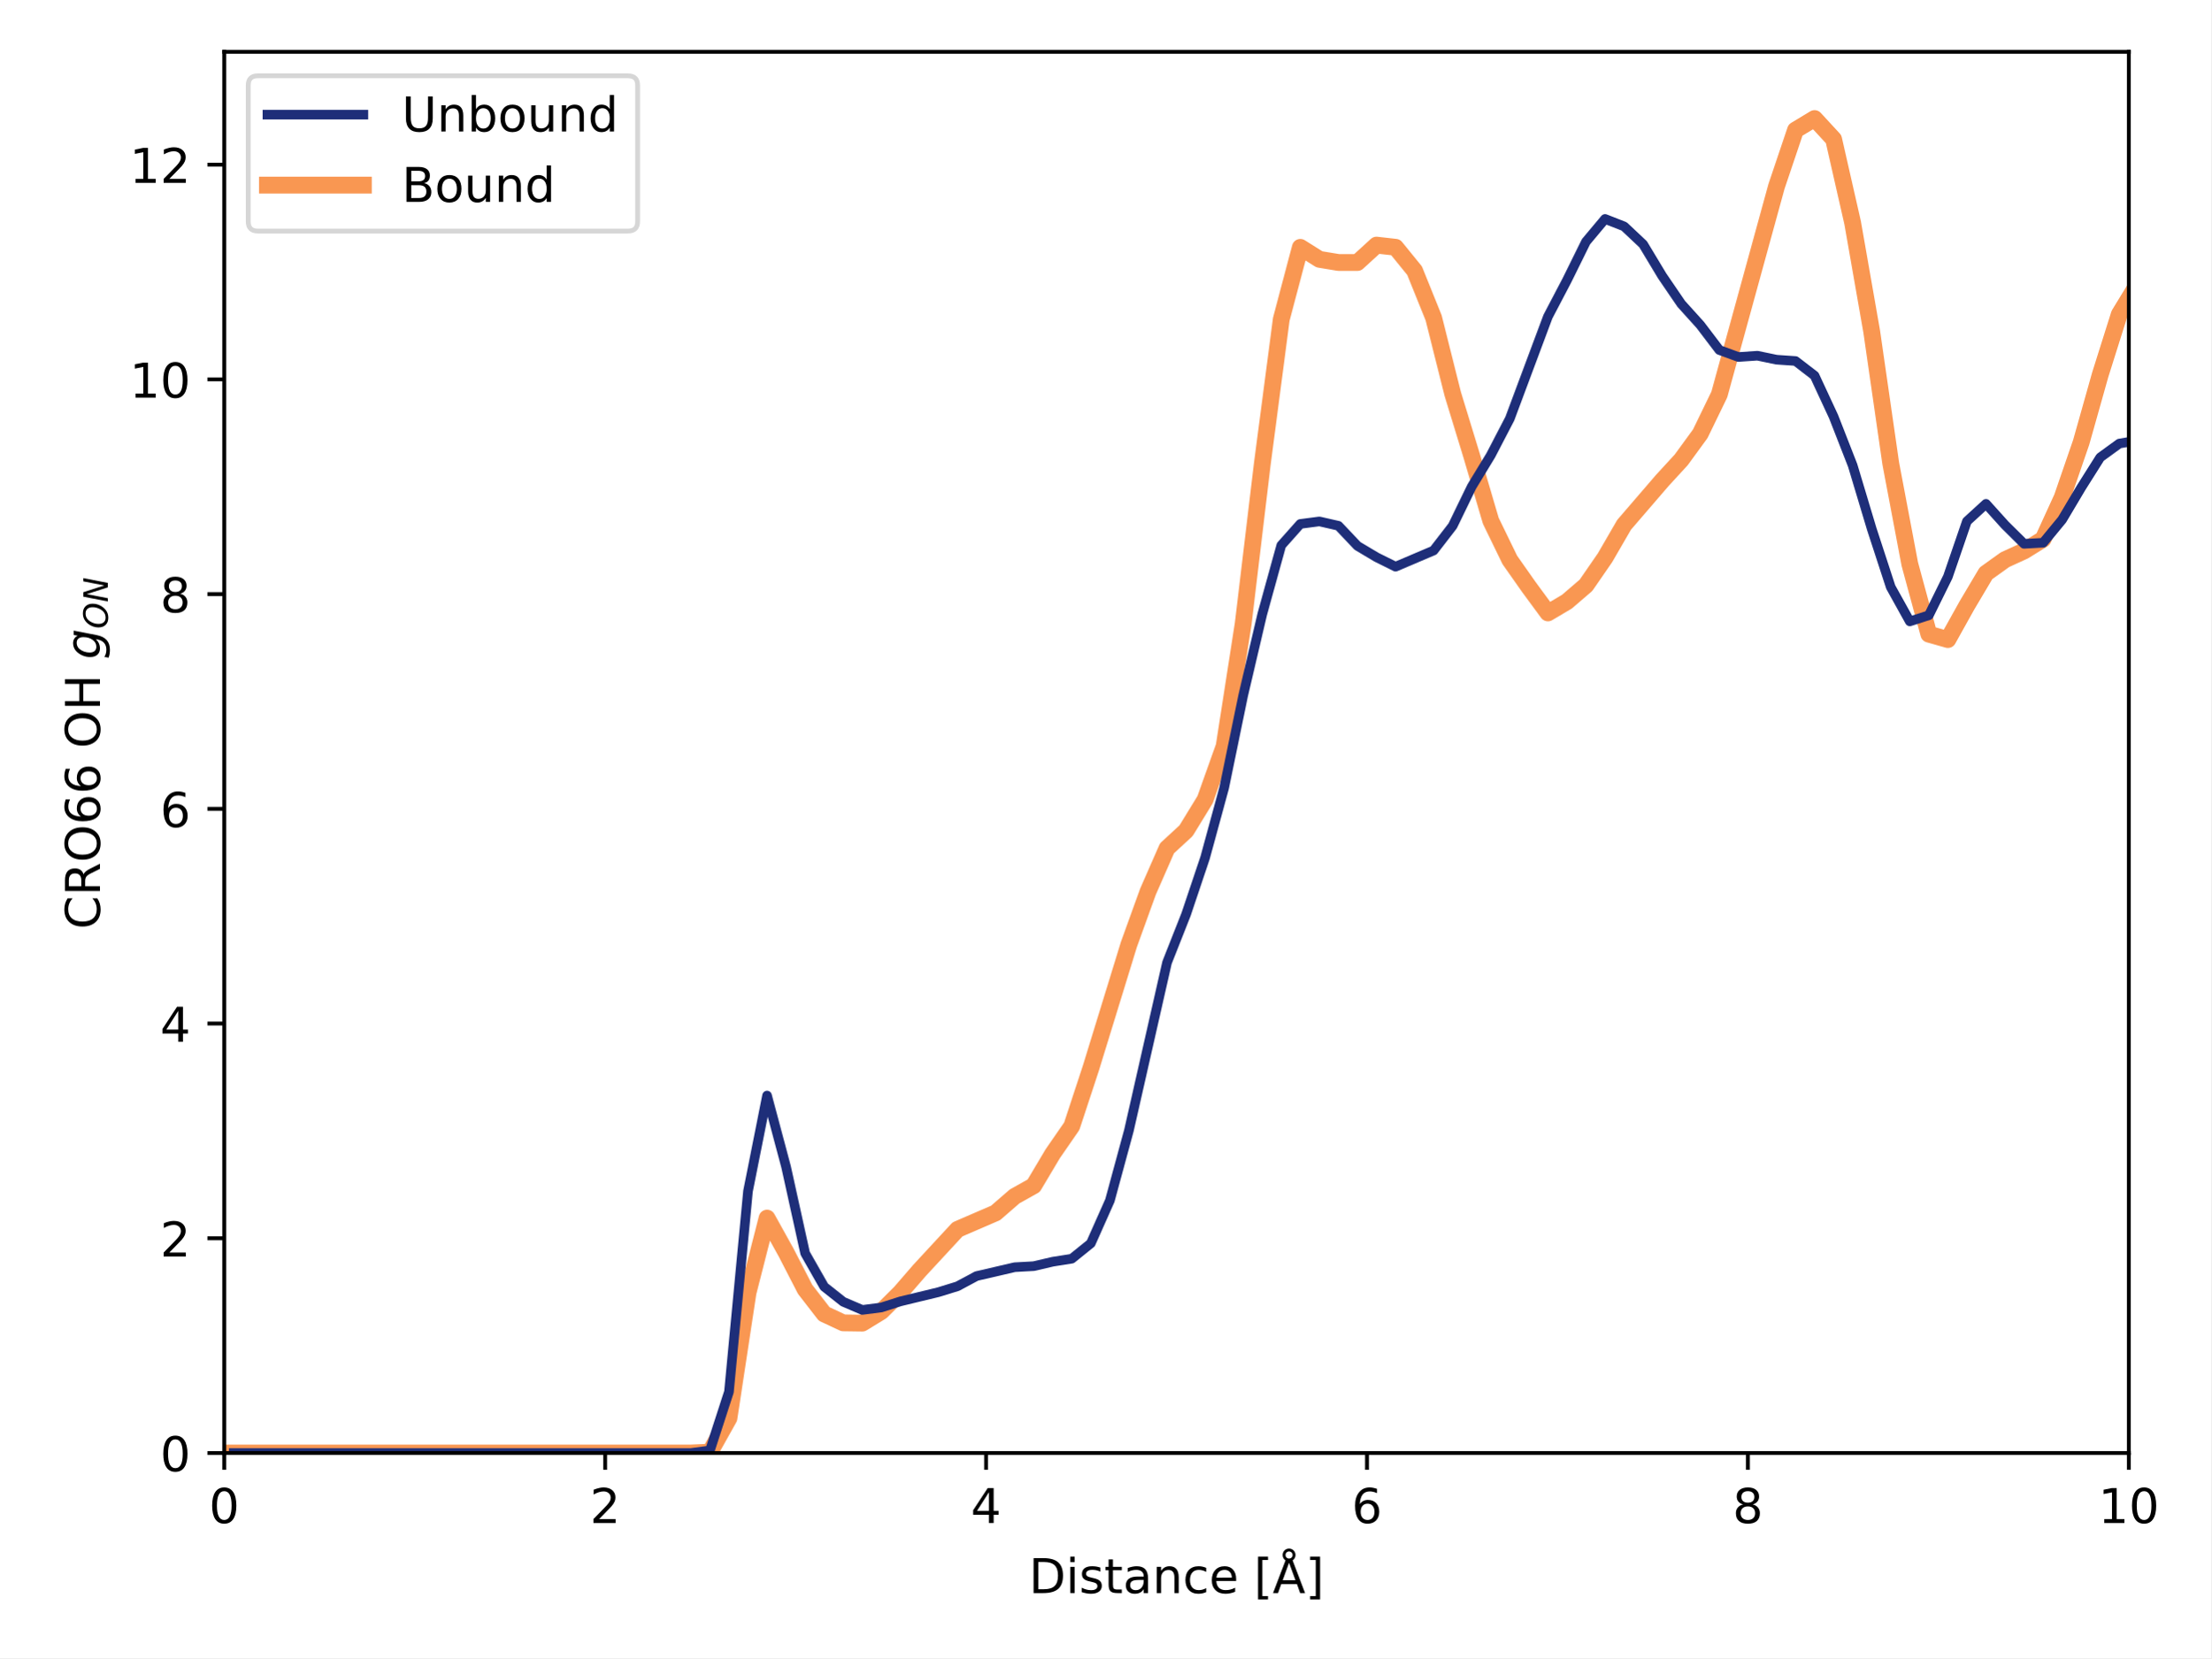
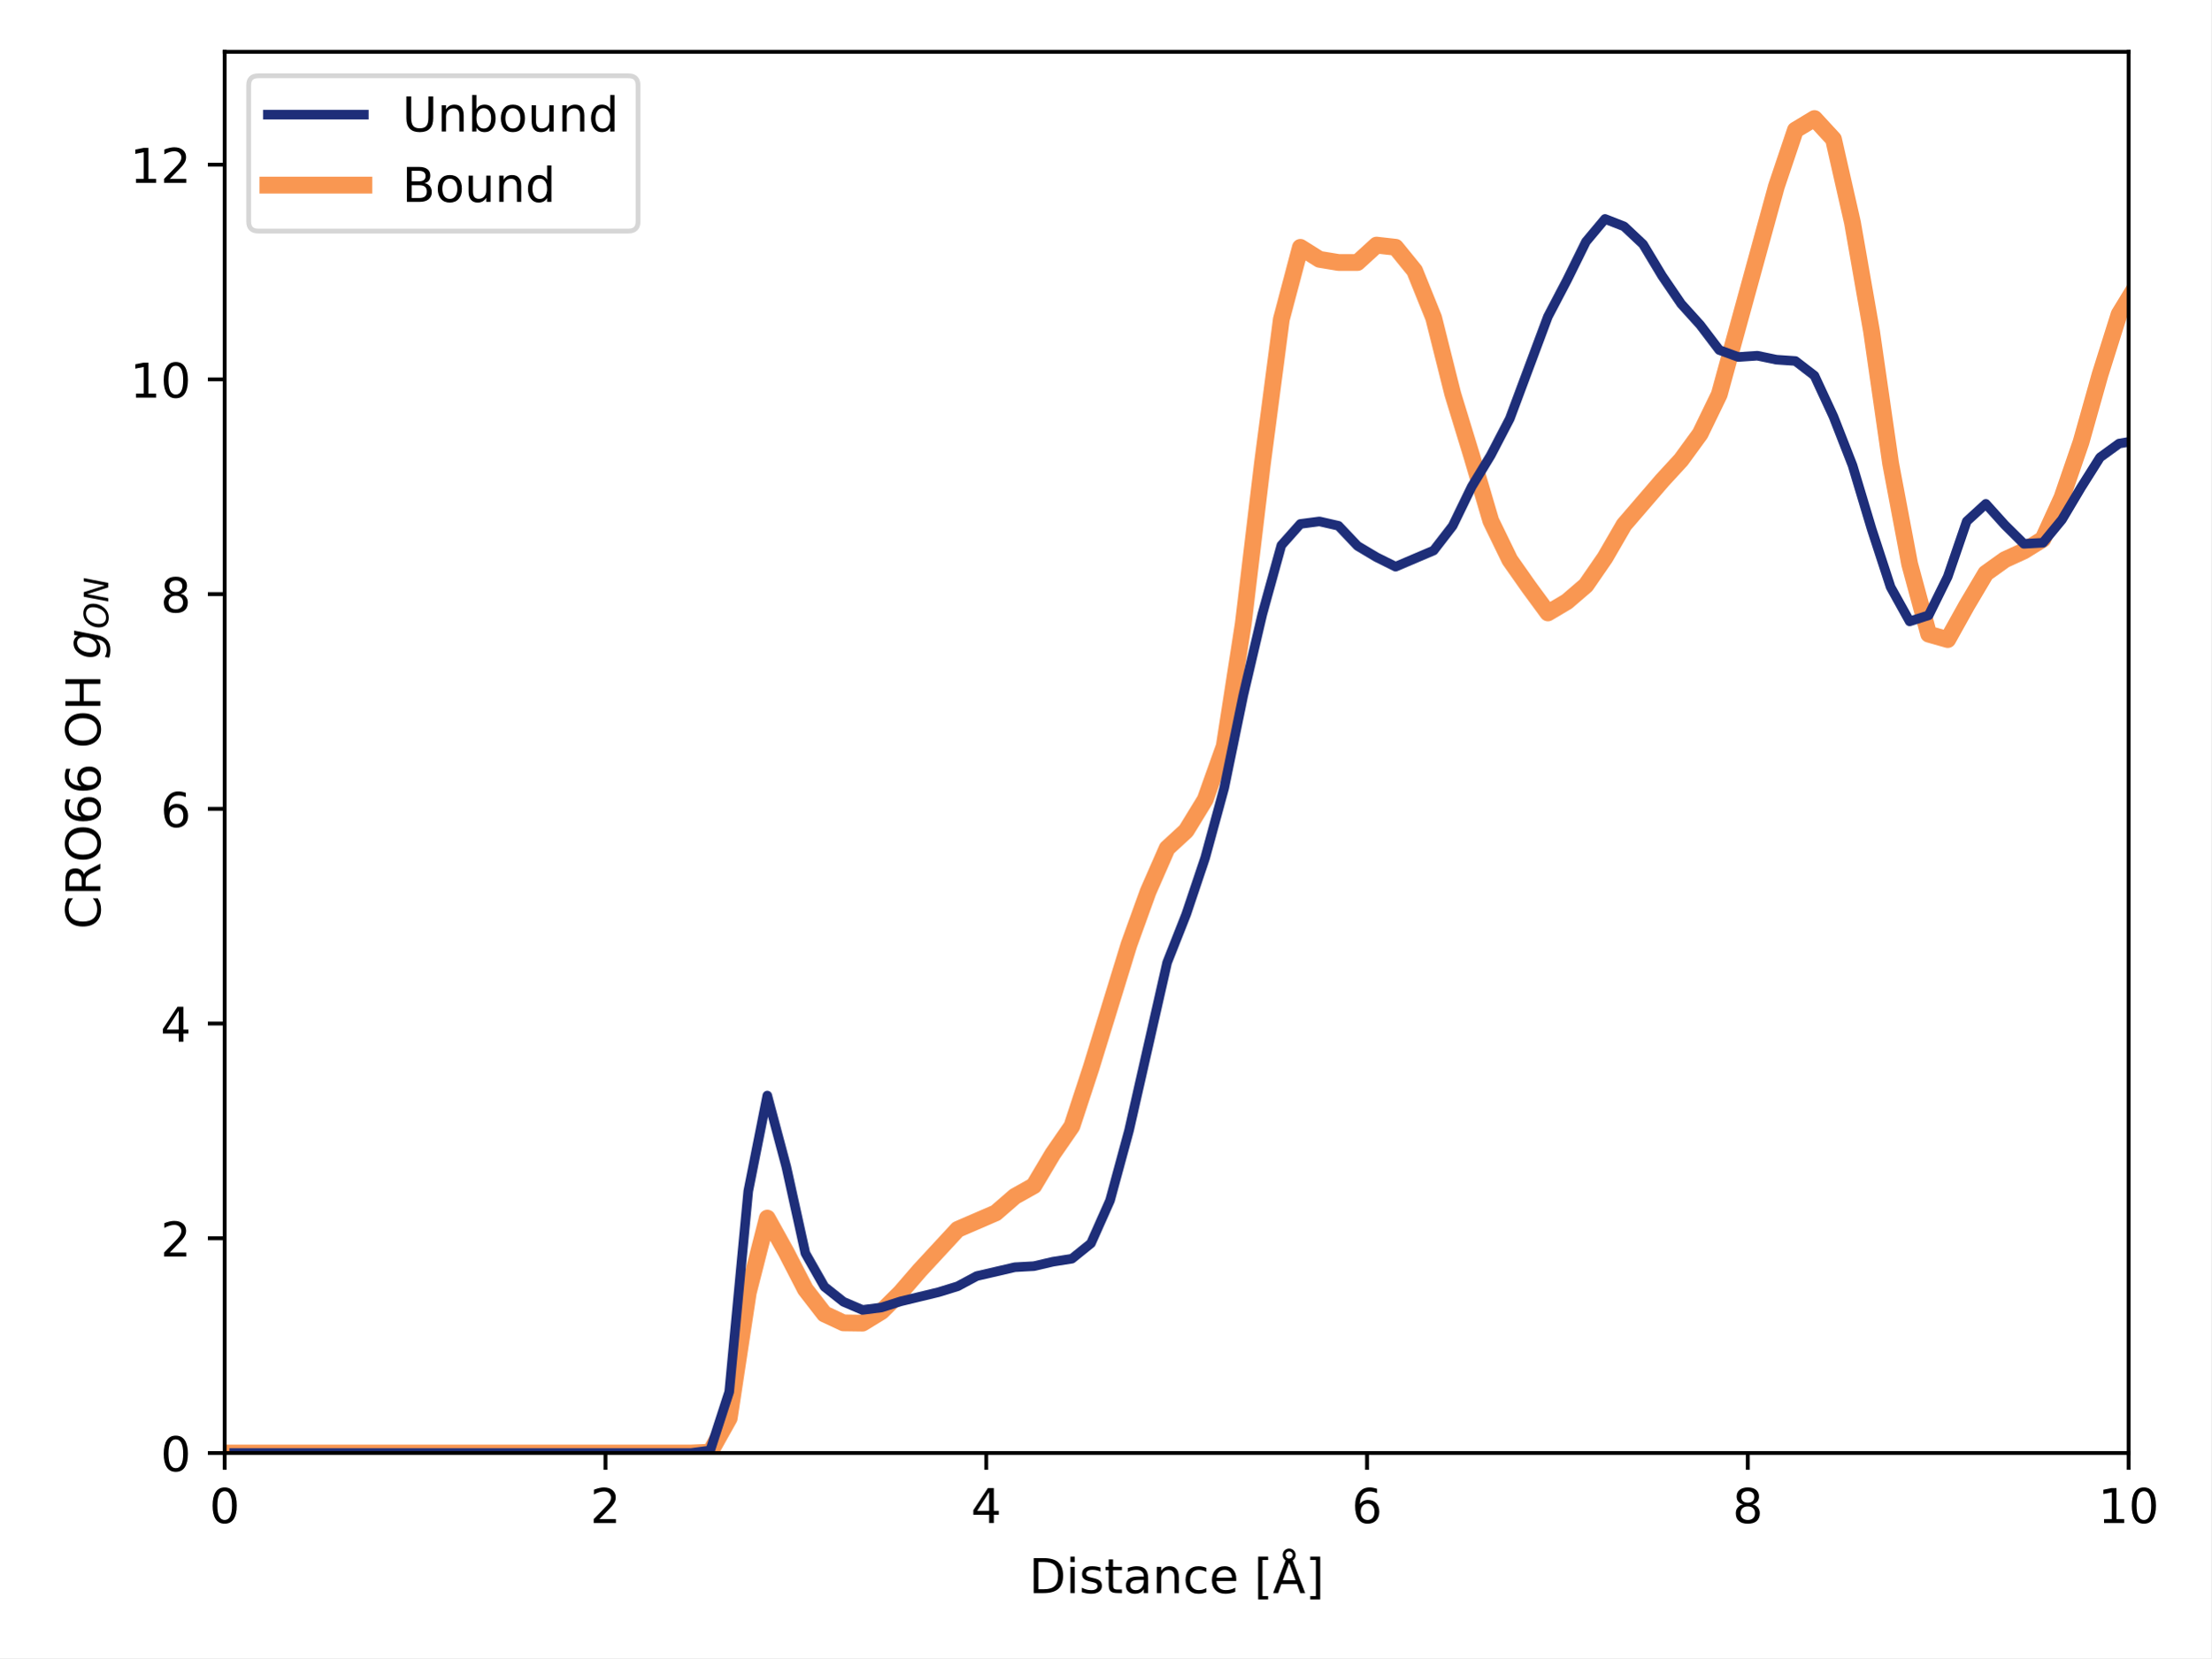
<svg xmlns="http://www.w3.org/2000/svg" xmlns:xlink="http://www.w3.org/1999/xlink" width="460.8pt" height="345.6pt" viewBox="0 0 460.8 345.6" version="1.1">
  <defs>
    <style type="text/css">*{stroke-linejoin: round; stroke-linecap: butt}</style>
  </defs>
  <g id="figure_1">
    <g id="patch_1">
      <path d="M 0 345.6  L 460.8 345.6  L 460.8 0  L 0 0  z " style="fill: #ffffff" />
    </g>
    <g id="axes_1">
      <g id="patch_2">
-         <path d="M 46.73 302.853  L 443.655 302.853  L 443.655 10.8  L 46.73 10.8  z " style="fill: #ffffff" />
+         <path d="M 46.82 302.853  L 443.61 302.853  L 443.61 10.8  L 46.82 10.8  z " style="fill: #ffffff" />
      </g>
      <g id="line2d_1">
-         <path d="M 48.715 302.853  L 143.977 302.853  L 147.946 302.691  L 151.915 295.59  L 155.884 269.451  L 159.854 253.896  L 163.823 261.054  L 167.792 268.748  L 171.761 273.872  L 175.731 275.728  L 179.7 275.786  L 183.669 273.362  L 187.638 269.406  L 191.608 264.818  L 199.546 256.239  L 207.485 252.809  L 211.454 249.364  L 215.423 247.143  L 219.392 240.471  L 223.362 234.728  L 227.331 222.662  L 235.269 196.847  L 239.239 185.861  L 243.208 176.808  L 247.177 173.15  L 251.146 166.668  L 255.116 155.528  L 259.085 130.009  L 263.054 96.799  L 267.023 66.546  L 270.993 51.552  L 274.962 54.046  L 278.931 54.707  L 282.9 54.711  L 286.87 51.084  L 290.839 51.534  L 294.808 56.42  L 298.777 66.252  L 302.747 82.074  L 306.716 95.043  L 310.685 108.543  L 314.654 116.707  L 318.624 122.355  L 322.593 127.751  L 326.562 125.397  L 330.531 121.986  L 334.501 116.233  L 338.47 109.383  L 346.408 100.162  L 350.378 95.84  L 354.347 90.398  L 358.316 82.219  L 370.224 38.876  L 374.193 27.103  L 378.162 24.707  L 382.132 29.012  L 386.101 46.445  L 390.07 69.092  L 394.039 96.589  L 398.009 117.565  L 401.978 132.181  L 405.947 133.302  L 409.916 126.18  L 413.886 119.491  L 417.855 116.648  L 421.824 114.833  L 425.793 112.37  L 429.763 103.692  L 433.732 92.163  L 437.701 78.082  L 441.67 65.497  L 445.64 58.989  L 449.609 60.57  L 453.578 67.476  L 457.547 75.837  L 461.517 83.194  L 461.8 83.304  L 461.8 83.304  " clip-path="url(#pf734e9666b)" style="fill: none; stroke: #f99752; stroke-width: 3.5; stroke-linecap: square" />
+         <path d="M 48.804 302.853  L 144.034 302.853  L 148.001 302.691  L 151.969 295.59  L 155.937 269.451  L 159.905 253.896  L 163.873 261.054  L 167.841 268.748  L 171.809 273.872  L 175.777 275.728  L 179.745 275.786  L 183.713 273.362  L 187.68 269.406  L 191.648 264.818  L 199.584 256.239  L 207.52 252.809  L 211.488 249.364  L 215.456 247.143  L 219.424 240.471  L 223.392 234.728  L 227.359 222.662  L 235.295 196.847  L 239.263 185.861  L 243.231 176.808  L 247.199 173.15  L 251.167 166.668  L 255.135 155.528  L 259.103 130.009  L 263.071 96.799  L 267.038 66.546  L 271.006 51.552  L 274.974 54.046  L 278.942 54.707  L 282.91 54.711  L 286.878 51.084  L 290.846 51.534  L 294.814 56.42  L 298.782 66.252  L 302.75 82.074  L 306.717 95.043  L 310.685 108.543  L 314.653 116.707  L 318.621 122.355  L 322.589 127.751  L 326.557 125.397  L 330.525 121.986  L 334.493 116.233  L 338.461 109.383  L 346.396 100.162  L 350.364 95.84  L 354.332 90.398  L 358.3 82.219  L 370.204 38.876  L 374.172 27.103  L 378.14 24.707  L 382.108 29.012  L 386.075 46.445  L 390.043 69.092  L 394.011 96.589  L 397.979 117.565  L 401.947 132.181  L 405.915 133.302  L 409.883 126.18  L 413.851 119.491  L 417.819 116.648  L 421.787 114.833  L 425.754 112.37  L 429.722 103.692  L 433.69 92.163  L 437.658 78.082  L 441.626 65.497  L 445.594 58.989  L 449.562 60.57  L 453.53 67.476  L 457.498 75.837  L 461.466 83.194  L 461.8 83.324  L 461.8 83.324  " clip-path="url(#p141cf90417)" style="fill: none; stroke: #f99752; stroke-width: 3.5; stroke-linecap: square" />
      </g>
      <g id="matplotlib.axis_1">
        <g id="xtick_1">
          <g id="line2d_2">
            <defs>
-               <path id="m12dbebe181" d="M 0 0  L 0 3.5  " style="stroke: #000000; stroke-width: 0.8" />
-             </defs>
-             <g>
-               <use xlink:href="#m12dbebe181" x="46.73" y="302.853" style="stroke: #000000; stroke-width: 0.8" />
+               <path id="m6b90a0cd77" d="M 0 0  L 0 3.5  " style="stroke: #000000; stroke-width: 0.8" />
+             </defs>
+             <g>
+               <use xlink:href="#m6b90a0cd77" x="46.82" y="302.853" style="stroke: #000000; stroke-width: 0.8" />
            </g>
          </g>
          <g id="text_1">
-             <g transform="translate(43.54875 317.4509) scale(0.1 -0.1)">
+             <g transform="translate(43.63875 317.4509) scale(0.1 -0.1)">
              <defs>
                <path id="DejaVuSans-30" d="M 2034 4250  Q 1547 4250 1301 3770  Q 1056 3291 1056 2328  Q 1056 1369 1301 889  Q 1547 409 2034 409  Q 2525 409 2770 889  Q 3016 1369 3016 2328  Q 3016 3291 2770 3770  Q 2525 4250 2034 4250  z M 2034 4750  Q 2819 4750 3233 4129  Q 3647 3509 3647 2328  Q 3647 1150 3233 529  Q 2819 -91 2034 -91  Q 1250 -91 836 529  Q 422 1150 422 2328  Q 422 3509 836 4129  Q 1250 4750 2034 4750  z " transform="scale(0.015625)" />
              </defs>
              <use xlink:href="#DejaVuSans-30" />
            </g>
          </g>
        </g>
        <g id="xtick_2">
          <g id="line2d_3">
            <g>
-               <use xlink:href="#m12dbebe181" x="126.115" y="302.853" style="stroke: #000000; stroke-width: 0.8" />
+               <use xlink:href="#m6b90a0cd77" x="126.178" y="302.853" style="stroke: #000000; stroke-width: 0.8" />
            </g>
          </g>
          <g id="text_2">
-             <g transform="translate(122.9338 317.4509) scale(0.1 -0.1)">
+             <g transform="translate(122.9968 317.4509) scale(0.1 -0.1)">
              <defs>
                <path id="DejaVuSans-32" d="M 1228 531  L 3431 531  L 3431 0  L 469 0  L 469 531  Q 828 903 1448 1529  Q 2069 2156 2228 2338  Q 2531 2678 2651 2914  Q 2772 3150 2772 3378  Q 2772 3750 2511 3984  Q 2250 4219 1831 4219  Q 1534 4219 1204 4116  Q 875 4013 500 3803  L 500 4441  Q 881 4594 1212 4672  Q 1544 4750 1819 4750  Q 2544 4750 2975 4387  Q 3406 4025 3406 3419  Q 3406 3131 3298 2873  Q 3191 2616 2906 2266  Q 2828 2175 2409 1742  Q 1991 1309 1228 531  z " transform="scale(0.015625)" />
              </defs>
              <use xlink:href="#DejaVuSans-32" />
            </g>
          </g>
        </g>
        <g id="xtick_3">
          <g id="line2d_4">
            <g>
-               <use xlink:href="#m12dbebe181" x="205.5" y="302.853" style="stroke: #000000; stroke-width: 0.8" />
+               <use xlink:href="#m6b90a0cd77" x="205.536" y="302.853" style="stroke: #000000; stroke-width: 0.8" />
            </g>
          </g>
          <g id="text_3">
-             <g transform="translate(202.3187 317.4509) scale(0.1 -0.1)">
+             <g transform="translate(202.3547 317.4509) scale(0.1 -0.1)">
              <defs>
                <path id="DejaVuSans-34" d="M 2419 4116  L 825 1625  L 2419 1625  L 2419 4116  z M 2253 4666  L 3047 4666  L 3047 1625  L 3713 1625  L 3713 1100  L 3047 1100  L 3047 0  L 2419 0  L 2419 1100  L 313 1100  L 313 1709  L 2253 4666  z " transform="scale(0.015625)" />
              </defs>
              <use xlink:href="#DejaVuSans-34" />
            </g>
          </g>
        </g>
        <g id="xtick_4">
          <g id="line2d_5">
            <g>
-               <use xlink:href="#m12dbebe181" x="284.885" y="302.853" style="stroke: #000000; stroke-width: 0.8" />
+               <use xlink:href="#m6b90a0cd77" x="284.894" y="302.853" style="stroke: #000000; stroke-width: 0.8" />
            </g>
          </g>
          <g id="text_4">
-             <g transform="translate(281.7038 317.4509) scale(0.1 -0.1)">
+             <g transform="translate(281.7128 317.4509) scale(0.1 -0.1)">
              <defs>
                <path id="DejaVuSans-36" d="M 2113 2584  Q 1688 2584 1439 2293  Q 1191 2003 1191 1497  Q 1191 994 1439 701  Q 1688 409 2113 409  Q 2538 409 2786 701  Q 3034 994 3034 1497  Q 3034 2003 2786 2293  Q 2538 2584 2113 2584  z M 3366 4563  L 3366 3988  Q 3128 4100 2886 4159  Q 2644 4219 2406 4219  Q 1781 4219 1451 3797  Q 1122 3375 1075 2522  Q 1259 2794 1537 2939  Q 1816 3084 2150 3084  Q 2853 3084 3261 2657  Q 3669 2231 3669 1497  Q 3669 778 3244 343  Q 2819 -91 2113 -91  Q 1303 -91 875 529  Q 447 1150 447 2328  Q 447 3434 972 4092  Q 1497 4750 2381 4750  Q 2619 4750 2861 4703  Q 3103 4656 3366 4563  z " transform="scale(0.015625)" />
              </defs>
              <use xlink:href="#DejaVuSans-36" />
            </g>
          </g>
        </g>
        <g id="xtick_5">
          <g id="line2d_6">
            <g>
-               <use xlink:href="#m12dbebe181" x="364.27" y="302.853" style="stroke: #000000; stroke-width: 0.8" />
+               <use xlink:href="#m6b90a0cd77" x="364.252" y="302.853" style="stroke: #000000; stroke-width: 0.8" />
            </g>
          </g>
          <g id="text_5">
-             <g transform="translate(361.0888 317.4509) scale(0.1 -0.1)">
+             <g transform="translate(361.0707 317.4509) scale(0.1 -0.1)">
              <defs>
                <path id="DejaVuSans-38" d="M 2034 2216  Q 1584 2216 1326 1975  Q 1069 1734 1069 1313  Q 1069 891 1326 650  Q 1584 409 2034 409  Q 2484 409 2743 651  Q 3003 894 3003 1313  Q 3003 1734 2745 1975  Q 2488 2216 2034 2216  z M 1403 2484  Q 997 2584 770 2862  Q 544 3141 544 3541  Q 544 4100 942 4425  Q 1341 4750 2034 4750  Q 2731 4750 3128 4425  Q 3525 4100 3525 3541  Q 3525 3141 3298 2862  Q 3072 2584 2669 2484  Q 3125 2378 3379 2068  Q 3634 1759 3634 1313  Q 3634 634 3220 271  Q 2806 -91 2034 -91  Q 1263 -91 848 271  Q 434 634 434 1313  Q 434 1759 690 2068  Q 947 2378 1403 2484  z M 1172 3481  Q 1172 3119 1398 2916  Q 1625 2713 2034 2713  Q 2441 2713 2670 2916  Q 2900 3119 2900 3481  Q 2900 3844 2670 4047  Q 2441 4250 2034 4250  Q 1625 4250 1398 4047  Q 1172 3844 1172 3481  z " transform="scale(0.015625)" />
              </defs>
              <use xlink:href="#DejaVuSans-38" />
            </g>
          </g>
        </g>
        <g id="xtick_6">
          <g id="line2d_7">
            <g>
-               <use xlink:href="#m12dbebe181" x="443.655" y="302.853" style="stroke: #000000; stroke-width: 0.8" />
+               <use xlink:href="#m6b90a0cd77" x="443.61" y="302.853" style="stroke: #000000; stroke-width: 0.8" />
            </g>
          </g>
          <g id="text_6">
-             <g transform="translate(437.2925 317.4509) scale(0.1 -0.1)">
+             <g transform="translate(437.2475 317.4509) scale(0.1 -0.1)">
              <defs>
                <path id="DejaVuSans-31" d="M 794 531  L 1825 531  L 1825 4091  L 703 3866  L 703 4441  L 1819 4666  L 2450 4666  L 2450 531  L 3481 531  L 3481 0  L 794 0  L 794 531  z " transform="scale(0.015625)" />
              </defs>
              <use xlink:href="#DejaVuSans-31" />
              <use xlink:href="#DejaVuSans-30" x="63.623" />
            </g>
          </g>
        </g>
        <g id="text_7">
-           <g transform="translate(214.4191 332.0525) scale(0.1 -0.1)">
+           <g transform="translate(214.4416 332.0525) scale(0.1 -0.1)">
            <defs>
              <path id="DejaVuSans-44" d="M 1259 4147  L 1259 519  L 2022 519  Q 2988 519 3436 956  Q 3884 1394 3884 2338  Q 3884 3275 3436 3711  Q 2988 4147 2022 4147  L 1259 4147  z M 628 4666  L 1925 4666  Q 3281 4666 3915 4102  Q 4550 3538 4550 2338  Q 4550 1131 3912 565  Q 3275 0 1925 0  L 628 0  L 628 4666  z " transform="scale(0.015625)" />
              <path id="DejaVuSans-69" d="M 603 3500  L 1178 3500  L 1178 0  L 603 0  L 603 3500  z M 603 4863  L 1178 4863  L 1178 4134  L 603 4134  L 603 4863  z " transform="scale(0.015625)" />
              <path id="DejaVuSans-73" d="M 2834 3397  L 2834 2853  Q 2591 2978 2328 3040  Q 2066 3103 1784 3103  Q 1356 3103 1142 2972  Q 928 2841 928 2578  Q 928 2378 1081 2264  Q 1234 2150 1697 2047  L 1894 2003  Q 2506 1872 2764 1633  Q 3022 1394 3022 966  Q 3022 478 2636 193  Q 2250 -91 1575 -91  Q 1294 -91 989 -36  Q 684 19 347 128  L 347 722  Q 666 556 975 473  Q 1284 391 1588 391  Q 1994 391 2212 530  Q 2431 669 2431 922  Q 2431 1156 2273 1281  Q 2116 1406 1581 1522  L 1381 1569  Q 847 1681 609 1914  Q 372 2147 372 2553  Q 372 3047 722 3315  Q 1072 3584 1716 3584  Q 2034 3584 2315 3537  Q 2597 3491 2834 3397  z " transform="scale(0.015625)" />
              <path id="DejaVuSans-74" d="M 1172 4494  L 1172 3500  L 2356 3500  L 2356 3053  L 1172 3053  L 1172 1153  Q 1172 725 1289 603  Q 1406 481 1766 481  L 2356 481  L 2356 0  L 1766 0  Q 1100 0 847 248  Q 594 497 594 1153  L 594 3053  L 172 3053  L 172 3500  L 594 3500  L 594 4494  L 1172 4494  z " transform="scale(0.015625)" />
              <path id="DejaVuSans-61" d="M 2194 1759  Q 1497 1759 1228 1600  Q 959 1441 959 1056  Q 959 750 1161 570  Q 1363 391 1709 391  Q 2188 391 2477 730  Q 2766 1069 2766 1631  L 2766 1759  L 2194 1759  z M 3341 1997  L 3341 0  L 2766 0  L 2766 531  Q 2569 213 2275 61  Q 1981 -91 1556 -91  Q 1019 -91 701 211  Q 384 513 384 1019  Q 384 1609 779 1909  Q 1175 2209 1959 2209  L 2766 2209  L 2766 2266  Q 2766 2663 2505 2880  Q 2244 3097 1772 3097  Q 1472 3097 1187 3025  Q 903 2953 641 2809  L 641 3341  Q 956 3463 1253 3523  Q 1550 3584 1831 3584  Q 2591 3584 2966 3190  Q 3341 2797 3341 1997  z " transform="scale(0.015625)" />
              <path id="DejaVuSans-6e" d="M 3513 2113  L 3513 0  L 2938 0  L 2938 2094  Q 2938 2591 2744 2837  Q 2550 3084 2163 3084  Q 1697 3084 1428 2787  Q 1159 2491 1159 1978  L 1159 0  L 581 0  L 581 3500  L 1159 3500  L 1159 2956  Q 1366 3272 1645 3428  Q 1925 3584 2291 3584  Q 2894 3584 3203 3211  Q 3513 2838 3513 2113  z " transform="scale(0.015625)" />
              <path id="DejaVuSans-63" d="M 3122 3366  L 3122 2828  Q 2878 2963 2633 3030  Q 2388 3097 2138 3097  Q 1578 3097 1268 2742  Q 959 2388 959 1747  Q 959 1106 1268 751  Q 1578 397 2138 397  Q 2388 397 2633 464  Q 2878 531 3122 666  L 3122 134  Q 2881 22 2623 -34  Q 2366 -91 2075 -91  Q 1284 -91 818 406  Q 353 903 353 1747  Q 353 2603 823 3093  Q 1294 3584 2113 3584  Q 2378 3584 2631 3529  Q 2884 3475 3122 3366  z " transform="scale(0.015625)" />
              <path id="DejaVuSans-65" d="M 3597 1894  L 3597 1613  L 953 1613  Q 991 1019 1311 708  Q 1631 397 2203 397  Q 2534 397 2845 478  Q 3156 559 3463 722  L 3463 178  Q 3153 47 2828 -22  Q 2503 -91 2169 -91  Q 1331 -91 842 396  Q 353 884 353 1716  Q 353 2575 817 3079  Q 1281 3584 2069 3584  Q 2775 3584 3186 3129  Q 3597 2675 3597 1894  z M 3022 2063  Q 3016 2534 2758 2815  Q 2500 3097 2075 3097  Q 1594 3097 1305 2825  Q 1016 2553 972 2059  L 3022 2063  z " transform="scale(0.015625)" />
              <path id="DejaVuSans-20" transform="scale(0.015625)" />
              <path id="DejaVuSans-5b" d="M 550 4863  L 1875 4863  L 1875 4416  L 1125 4416  L 1125 -397  L 1875 -397  L 1875 -844  L 550 -844  L 550 4863  z " transform="scale(0.015625)" />
              <path id="DejaVuSans-c5" d="M 2663 5081  Q 2663 5278 2523 5417  Q 2384 5556 2188 5556  Q 1988 5556 1852 5420  Q 1716 5284 1716 5081  Q 1716 4884 1853 4746  Q 1991 4609 2188 4609  Q 2384 4609 2523 4746  Q 2663 4884 2663 5081  z M 2188 4044  L 1338 1722  L 3041 1722  L 2188 4044  z M 1716 4366  Q 1525 4494 1428 4673  Q 1331 4853 1331 5081  Q 1331 5441 1579 5691  Q 1828 5941 2188 5941  Q 2544 5941 2795 5689  Q 3047 5438 3047 5081  Q 3047 4863 2948 4678  Q 2850 4494 2663 4366  L 4325 0  L 3669 0  L 3244 1197  L 1141 1197  L 716 0  L 50 0  L 1716 4366  z " transform="scale(0.015625)" />
              <path id="DejaVuSans-5d" d="M 1947 4863  L 1947 -844  L 622 -844  L 622 -397  L 1369 -397  L 1369 4416  L 622 4416  L 622 4863  L 1947 4863  z " transform="scale(0.015625)" />
            </defs>
            <use xlink:href="#DejaVuSans-44" />
            <use xlink:href="#DejaVuSans-69" x="77.002" />
            <use xlink:href="#DejaVuSans-73" x="104.785" />
            <use xlink:href="#DejaVuSans-74" x="156.885" />
            <use xlink:href="#DejaVuSans-61" x="196.094" />
            <use xlink:href="#DejaVuSans-6e" x="257.373" />
            <use xlink:href="#DejaVuSans-63" x="320.752" />
            <use xlink:href="#DejaVuSans-65" x="375.732" />
            <use xlink:href="#DejaVuSans-20" x="437.256" />
            <use xlink:href="#DejaVuSans-5b" x="469.043" />
            <use xlink:href="#DejaVuSans-c5" x="508.057" />
            <use xlink:href="#DejaVuSans-5d" x="576.465" />
          </g>
        </g>
      </g>
      <g id="matplotlib.axis_2">
        <g id="ytick_1">
          <g id="line2d_8">
            <defs>
-               <path id="m1a8af33cd5" d="M 0 0  L -3.5 0  " style="stroke: #000000; stroke-width: 0.8" />
-             </defs>
-             <g>
-               <use xlink:href="#m1a8af33cd5" x="46.73" y="302.853" style="stroke: #000000; stroke-width: 0.8" />
+               <path id="mff1aa38ceb" d="M 0 0  L -3.5 0  " style="stroke: #000000; stroke-width: 0.8" />
+             </defs>
+             <g>
+               <use xlink:href="#mff1aa38ceb" x="46.82" y="302.853" style="stroke: #000000; stroke-width: 0.8" />
            </g>
          </g>
          <g id="text_8">
-             <g transform="translate(33.3675 306.6517) scale(0.1 -0.1)">
+             <g transform="translate(33.4575 306.6517) scale(0.1 -0.1)">
              <use xlink:href="#DejaVuSans-30" />
            </g>
          </g>
        </g>
        <g id="ytick_2">
          <g id="line2d_9">
            <g>
-               <use xlink:href="#m1a8af33cd5" x="46.73" y="258.096" style="stroke: #000000; stroke-width: 0.8" />
+               <use xlink:href="#mff1aa38ceb" x="46.82" y="258.096" style="stroke: #000000; stroke-width: 0.8" />
            </g>
          </g>
          <g id="text_9">
-             <g transform="translate(33.3675 261.895) scale(0.1 -0.1)">
+             <g transform="translate(33.4575 261.895) scale(0.1 -0.1)">
              <use xlink:href="#DejaVuSans-32" />
            </g>
          </g>
        </g>
        <g id="ytick_3">
          <g id="line2d_10">
            <g>
-               <use xlink:href="#m1a8af33cd5" x="46.73" y="213.339" style="stroke: #000000; stroke-width: 0.8" />
+               <use xlink:href="#mff1aa38ceb" x="46.82" y="213.339" style="stroke: #000000; stroke-width: 0.8" />
            </g>
          </g>
          <g id="text_10">
-             <g transform="translate(33.3675 217.1382) scale(0.1 -0.1)">
+             <g transform="translate(33.4575 217.1382) scale(0.1 -0.1)">
              <use xlink:href="#DejaVuSans-34" />
            </g>
          </g>
        </g>
        <g id="ytick_4">
          <g id="line2d_11">
            <g>
-               <use xlink:href="#m1a8af33cd5" x="46.73" y="168.582" style="stroke: #000000; stroke-width: 0.8" />
+               <use xlink:href="#mff1aa38ceb" x="46.82" y="168.582" style="stroke: #000000; stroke-width: 0.8" />
            </g>
          </g>
          <g id="text_11">
-             <g transform="translate(33.3675 172.3815) scale(0.1 -0.1)">
+             <g transform="translate(33.4575 172.3815) scale(0.1 -0.1)">
              <use xlink:href="#DejaVuSans-36" />
            </g>
          </g>
        </g>
        <g id="ytick_5">
          <g id="line2d_12">
            <g>
-               <use xlink:href="#m1a8af33cd5" x="46.73" y="123.826" style="stroke: #000000; stroke-width: 0.8" />
+               <use xlink:href="#mff1aa38ceb" x="46.82" y="123.826" style="stroke: #000000; stroke-width: 0.8" />
            </g>
          </g>
          <g id="text_12">
-             <g transform="translate(33.3675 127.6248) scale(0.1 -0.1)">
+             <g transform="translate(33.4575 127.6248) scale(0.1 -0.1)">
              <use xlink:href="#DejaVuSans-38" />
            </g>
          </g>
        </g>
        <g id="ytick_6">
          <g id="line2d_13">
            <g>
-               <use xlink:href="#m1a8af33cd5" x="46.73" y="79.069" style="stroke: #000000; stroke-width: 0.8" />
+               <use xlink:href="#mff1aa38ceb" x="46.82" y="79.069" style="stroke: #000000; stroke-width: 0.8" />
            </g>
          </g>
          <g id="text_13">
-             <g transform="translate(27.005 82.86804) scale(0.1 -0.1)">
+             <g transform="translate(27.095 82.86804) scale(0.1 -0.1)">
              <use xlink:href="#DejaVuSans-31" />
              <use xlink:href="#DejaVuSans-30" x="63.623" />
            </g>
          </g>
        </g>
        <g id="ytick_7">
          <g id="line2d_14">
            <g>
-               <use xlink:href="#m1a8af33cd5" x="46.73" y="34.312" style="stroke: #000000; stroke-width: 0.8" />
+               <use xlink:href="#mff1aa38ceb" x="46.82" y="34.312" style="stroke: #000000; stroke-width: 0.8" />
            </g>
          </g>
          <g id="text_14">
-             <g transform="translate(27.005 38.11131) scale(0.1 -0.1)">
+             <g transform="translate(27.095 38.11131) scale(0.1 -0.1)">
              <use xlink:href="#DejaVuSans-31" />
              <use xlink:href="#DejaVuSans-32" x="63.623" />
            </g>
          </g>
        </g>
        <g id="text_15">
-           <g transform="translate(20.905 193.6763) rotate(-90) scale(0.1 -0.1)">
+           <g transform="translate(20.995 193.6763) rotate(-90) scale(0.1 -0.1)">
            <defs>
              <path id="DejaVuSans-43" d="M 4122 4306  L 4122 3641  Q 3803 3938 3442 4084  Q 3081 4231 2675 4231  Q 1875 4231 1450 3742  Q 1025 3253 1025 2328  Q 1025 1406 1450 917  Q 1875 428 2675 428  Q 3081 428 3442 575  Q 3803 722 4122 1019  L 4122 359  Q 3791 134 3420 21  Q 3050 -91 2638 -91  Q 1578 -91 968 557  Q 359 1206 359 2328  Q 359 3453 968 4101  Q 1578 4750 2638 4750  Q 3056 4750 3426 4639  Q 3797 4528 4122 4306  z " transform="scale(0.015625)" />
              <path id="DejaVuSans-52" d="M 2841 2188  Q 3044 2119 3236 1894  Q 3428 1669 3622 1275  L 4263 0  L 3584 0  L 2988 1197  Q 2756 1666 2539 1819  Q 2322 1972 1947 1972  L 1259 1972  L 1259 0  L 628 0  L 628 4666  L 2053 4666  Q 2853 4666 3247 4331  Q 3641 3997 3641 3322  Q 3641 2881 3436 2590  Q 3231 2300 2841 2188  z M 1259 4147  L 1259 2491  L 2053 2491  Q 2509 2491 2742 2702  Q 2975 2913 2975 3322  Q 2975 3731 2742 3939  Q 2509 4147 2053 4147  L 1259 4147  z " transform="scale(0.015625)" />
              <path id="DejaVuSans-4f" d="M 2522 4238  Q 1834 4238 1429 3725  Q 1025 3213 1025 2328  Q 1025 1447 1429 934  Q 1834 422 2522 422  Q 3209 422 3611 934  Q 4013 1447 4013 2328  Q 4013 3213 3611 3725  Q 3209 4238 2522 4238  z M 2522 4750  Q 3503 4750 4090 4092  Q 4678 3434 4678 2328  Q 4678 1225 4090 567  Q 3503 -91 2522 -91  Q 1538 -91 948 565  Q 359 1222 359 2328  Q 359 3434 948 4092  Q 1538 4750 2522 4750  z " transform="scale(0.015625)" />
              <path id="DejaVuSans-48" d="M 628 4666  L 1259 4666  L 1259 2753  L 3553 2753  L 3553 4666  L 4184 4666  L 4184 0  L 3553 0  L 3553 2222  L 1259 2222  L 1259 0  L 628 0  L 628 4666  z " transform="scale(0.015625)" />
              <path id="DejaVuSans-Oblique-67" d="M 3816 3500  L 3219 434  Q 3047 -456 2561 -893  Q 2075 -1331 1253 -1331  Q 950 -1331 690 -1286  Q 431 -1241 206 -1147  L 313 -588  Q 525 -725 762 -790  Q 1000 -856 1269 -856  Q 1816 -856 2167 -557  Q 2519 -259 2631 300  L 2681 563  Q 2441 288 2122 144  Q 1803 0 1434 0  Q 903 0 598 351  Q 294 703 294 1319  Q 294 1803 478 2267  Q 663 2731 997 3091  Q 1219 3328 1514 3456  Q 1809 3584 2131 3584  Q 2484 3584 2746 3420  Q 3009 3256 3138 2956  L 3238 3500  L 3816 3500  z M 2950 2216  Q 2950 2641 2750 2872  Q 2550 3103 2181 3103  Q 1953 3103 1747 3012  Q 1541 2922 1394 2759  Q 1156 2491 1023 2127  Q 891 1763 891 1375  Q 891 944 1092 712  Q 1294 481 1672 481  Q 2219 481 2584 976  Q 2950 1472 2950 2216  z " transform="scale(0.015625)" />
              <path id="DejaVuSans-Oblique-4f" d="M 2919 4238  Q 2400 4238 2003 3986  Q 1606 3734 1313 3219  Q 1125 2891 1026 2522  Q 928 2153 928 1778  Q 928 1128 1239 775  Q 1550 422 2119 422  Q 2631 422 3032 676  Q 3434 931 3719 1434  Q 3909 1772 4009 2142  Q 4109 2513 4109 2881  Q 4109 3528 3796 3883  Q 3484 4238 2919 4238  z M 2100 -91  Q 1241 -91 748 418  Q 256 928 256 1813  Q 256 2319 448 2847  Q 641 3375 978 3788  Q 1375 4272 1862 4511  Q 2350 4750 2938 4750  Q 3794 4750 4287 4245  Q 4781 3741 4781 2869  Q 4781 2331 4593 1812  Q 4406 1294 4056 872  Q 3656 384 3173 146  Q 2691 -91 2100 -91  z " transform="scale(0.015625)" />
              <path id="DejaVuSans-Oblique-4e" d="M 1081 4666  L 1931 4666  L 3219 666  L 4000 4666  L 4616 4666  L 3706 0  L 2853 0  L 1569 4025  L 788 0  L 172 0  L 1081 4666  z " transform="scale(0.015625)" />
            </defs>
            <use xlink:href="#DejaVuSans-43" transform="translate(0 0.78125)" />
            <use xlink:href="#DejaVuSans-52" transform="translate(69.82422 0.78125)" />
            <use xlink:href="#DejaVuSans-4f" transform="translate(139.3066 0.78125)" />
            <use xlink:href="#DejaVuSans-36" transform="translate(218.0176 0.78125)" />
            <use xlink:href="#DejaVuSans-36" transform="translate(281.6406 0.78125)" />
            <use xlink:href="#DejaVuSans-20" transform="translate(345.2637 0.78125)" />
            <use xlink:href="#DejaVuSans-4f" transform="translate(377.0508 0.78125)" />
            <use xlink:href="#DejaVuSans-48" transform="translate(455.7617 0.78125)" />
            <use xlink:href="#DejaVuSans-20" transform="translate(530.957 0.78125)" />
            <use xlink:href="#DejaVuSans-Oblique-67" transform="translate(562.7441 0.78125)" />
            <use xlink:href="#DejaVuSans-Oblique-4f" transform="translate(626.2207 -15.625) scale(0.7)" />
            <use xlink:href="#DejaVuSans-Oblique-4e" transform="translate(681.3184 -15.625) scale(0.7)" />
          </g>
        </g>
      </g>
      <g id="line2d_15">
-         <path d="M 48.715 302.853  L 143.977 302.853  L 147.946 302.324  L 151.915 290.088  L 155.884 248.281  L 159.854 228.348  L 163.823 243.219  L 167.792 261.212  L 171.761 268.187  L 175.731 271.331  L 179.7 273.031  L 183.669 272.521  L 187.638 271.251  L 195.577 269.328  L 199.546 268.1  L 203.515 265.974  L 211.454 264.129  L 215.423 263.908  L 219.392 262.984  L 223.362 262.354  L 227.331 259.155  L 231.3 250.232  L 235.269 235.623  L 243.208 200.646  L 247.177 190.593  L 251.146 178.776  L 255.116 164.217  L 259.085 144.955  L 263.054 128.03  L 267.023 113.663  L 270.993 109.201  L 274.962 108.675  L 278.931 109.586  L 282.9 113.779  L 286.87 116.143  L 290.839 118.114  L 298.777 114.736  L 302.747 109.598  L 306.716 101.42  L 310.685 94.89  L 314.654 87.255  L 322.593 65.99  L 326.562 58.416  L 330.531 50.372  L 334.501 45.631  L 338.47 47.185  L 342.439 50.919  L 346.408 57.513  L 350.378 63.33  L 354.347 67.726  L 358.316 72.95  L 362.285 74.408  L 366.255 74.137  L 370.224 74.965  L 374.193 75.24  L 378.162 78.295  L 382.132 86.846  L 386.101 97  L 390.07 110.22  L 394.039 122.363  L 398.009 129.511  L 401.978 128.24  L 405.947 120.198  L 409.916 108.648  L 413.886 105.013  L 417.855 109.416  L 421.824 113.347  L 425.793 113.121  L 429.763 108.302  L 433.732 101.62  L 437.701 95.33  L 441.67 92.446  L 445.64 91.767  L 449.609 96.274  L 453.578 100.594  L 457.547 107.44  L 461.517 107.627  L 461.8 107.425  L 461.8 107.425  " clip-path="url(#pf734e9666b)" style="fill: none; stroke: #1e2e79; stroke-width: 2; stroke-linecap: square" />
+         <path d="M 48.804 302.853  L 144.034 302.853  L 148.001 302.324  L 151.969 290.088  L 155.937 248.281  L 159.905 228.348  L 163.873 243.219  L 167.841 261.212  L 171.809 268.187  L 175.777 271.331  L 179.745 273.031  L 183.713 272.521  L 187.68 271.251  L 195.616 269.328  L 199.584 268.1  L 203.552 265.974  L 211.488 264.129  L 215.456 263.908  L 219.424 262.984  L 223.392 262.354  L 227.359 259.155  L 231.327 250.232  L 235.295 235.623  L 243.231 200.646  L 247.199 190.593  L 251.167 178.776  L 255.135 164.217  L 259.103 144.955  L 263.071 128.03  L 267.038 113.663  L 271.006 109.201  L 274.974 108.675  L 278.942 109.586  L 282.91 113.779  L 286.878 116.143  L 290.846 118.114  L 298.782 114.736  L 302.75 109.598  L 306.717 101.42  L 310.685 94.89  L 314.653 87.255  L 322.589 65.99  L 326.557 58.416  L 330.525 50.372  L 334.493 45.631  L 338.461 47.185  L 342.429 50.919  L 346.396 57.513  L 350.364 63.33  L 354.332 67.726  L 358.3 72.95  L 362.268 74.408  L 366.236 74.137  L 370.204 74.965  L 374.172 75.24  L 378.14 78.295  L 382.108 86.846  L 386.075 97  L 390.043 110.22  L 394.011 122.363  L 397.979 129.511  L 401.947 128.24  L 405.915 120.198  L 409.883 108.648  L 413.851 105.013  L 417.819 109.416  L 421.787 113.347  L 425.754 113.121  L 429.722 108.302  L 433.69 101.62  L 437.658 95.33  L 441.626 92.446  L 445.594 91.767  L 449.562 96.274  L 453.53 100.594  L 457.498 107.44  L 461.466 107.627  L 461.8 107.388  L 461.8 107.388  " clip-path="url(#p141cf90417)" style="fill: none; stroke: #1e2e79; stroke-width: 2; stroke-linecap: square" />
      </g>
      <g id="patch_3">
-         <path d="M 46.73 302.853  L 46.73 10.8  " style="fill: none; stroke: #000000; stroke-width: 0.8; stroke-linejoin: miter; stroke-linecap: square" />
+         <path d="M 46.82 302.853  L 46.82 10.8  " style="fill: none; stroke: #000000; stroke-width: 0.8; stroke-linejoin: miter; stroke-linecap: square" />
      </g>
      <g id="patch_4">
-         <path d="M 443.655 302.853  L 443.655 10.8  " style="fill: none; stroke: #000000; stroke-width: 0.8; stroke-linejoin: miter; stroke-linecap: square" />
+         <path d="M 443.61 302.853  L 443.61 10.8  " style="fill: none; stroke: #000000; stroke-width: 0.8; stroke-linejoin: miter; stroke-linecap: square" />
      </g>
      <g id="patch_5">
-         <path d="M 46.73 302.853  L 443.655 302.853  " style="fill: none; stroke: #000000; stroke-width: 0.8; stroke-linejoin: miter; stroke-linecap: square" />
+         <path d="M 46.82 302.853  L 443.61 302.853  " style="fill: none; stroke: #000000; stroke-width: 0.8; stroke-linejoin: miter; stroke-linecap: square" />
      </g>
      <g id="patch_6">
-         <path d="M 46.73 10.8  L 443.655 10.8  " style="fill: none; stroke: #000000; stroke-width: 0.8; stroke-linejoin: miter; stroke-linecap: square" />
+         <path d="M 46.82 10.8  L 443.61 10.8  " style="fill: none; stroke: #000000; stroke-width: 0.8; stroke-linejoin: miter; stroke-linecap: square" />
      </g>
      <g id="legend_1">
        <g id="patch_7">
-           <path d="M 53.73 48.156  L 130.877 48.156  Q 132.877 48.156 132.877 46.156  L 132.877 17.8  Q 132.877 15.8 130.877 15.8  L 53.73 15.8  Q 51.73 15.8 51.73 17.8  L 51.73 46.156  Q 51.73 48.156 53.73 48.156  z " style="fill: #ffffff; opacity: 0.8; stroke: #cccccc; stroke-linejoin: miter" />
+           <path d="M 53.82 48.156  L 130.967 48.156  Q 132.967 48.156 132.967 46.156  L 132.967 17.8  Q 132.967 15.8 130.967 15.8  L 53.82 15.8  Q 51.82 15.8 51.82 17.8  L 51.82 46.156  Q 51.82 48.156 53.82 48.156  z " style="fill: #ffffff; opacity: 0.8; stroke: #cccccc; stroke-linejoin: miter" />
        </g>
        <g id="line2d_16">
-           <path d="M 55.73 23.898  L 65.73 23.898  L 75.73 23.898  " style="fill: none; stroke: #1e2e79; stroke-width: 2; stroke-linecap: square" />
+           <path d="M 55.82 23.898  L 65.82 23.898  L 75.82 23.898  " style="fill: none; stroke: #1e2e79; stroke-width: 2; stroke-linecap: square" />
        </g>
        <g id="text_16">
-           <g transform="translate(83.73 27.39844) scale(0.1 -0.1)">
+           <g transform="translate(83.82 27.39844) scale(0.1 -0.1)">
            <defs>
              <path id="DejaVuSans-55" d="M 556 4666  L 1191 4666  L 1191 1831  Q 1191 1081 1462 751  Q 1734 422 2344 422  Q 2950 422 3222 751  Q 3494 1081 3494 1831  L 3494 4666  L 4128 4666  L 4128 1753  Q 4128 841 3676 375  Q 3225 -91 2344 -91  Q 1459 -91 1007 375  Q 556 841 556 1753  L 556 4666  z " transform="scale(0.015625)" />
              <path id="DejaVuSans-62" d="M 3116 1747  Q 3116 2381 2855 2742  Q 2594 3103 2138 3103  Q 1681 3103 1420 2742  Q 1159 2381 1159 1747  Q 1159 1113 1420 752  Q 1681 391 2138 391  Q 2594 391 2855 752  Q 3116 1113 3116 1747  z M 1159 2969  Q 1341 3281 1617 3432  Q 1894 3584 2278 3584  Q 2916 3584 3314 3078  Q 3713 2572 3713 1747  Q 3713 922 3314 415  Q 2916 -91 2278 -91  Q 1894 -91 1617 61  Q 1341 213 1159 525  L 1159 0  L 581 0  L 581 4863  L 1159 4863  L 1159 2969  z " transform="scale(0.015625)" />
              <path id="DejaVuSans-6f" d="M 1959 3097  Q 1497 3097 1228 2736  Q 959 2375 959 1747  Q 959 1119 1226 758  Q 1494 397 1959 397  Q 2419 397 2687 759  Q 2956 1122 2956 1747  Q 2956 2369 2687 2733  Q 2419 3097 1959 3097  z M 1959 3584  Q 2709 3584 3137 3096  Q 3566 2609 3566 1747  Q 3566 888 3137 398  Q 2709 -91 1959 -91  Q 1206 -91 779 398  Q 353 888 353 1747  Q 353 2609 779 3096  Q 1206 3584 1959 3584  z " transform="scale(0.015625)" />
              <path id="DejaVuSans-75" d="M 544 1381  L 544 3500  L 1119 3500  L 1119 1403  Q 1119 906 1312 657  Q 1506 409 1894 409  Q 2359 409 2629 706  Q 2900 1003 2900 1516  L 2900 3500  L 3475 3500  L 3475 0  L 2900 0  L 2900 538  Q 2691 219 2414 64  Q 2138 -91 1772 -91  Q 1169 -91 856 284  Q 544 659 544 1381  z M 1991 3584  L 1991 3584  z " transform="scale(0.015625)" />
              <path id="DejaVuSans-64" d="M 2906 2969  L 2906 4863  L 3481 4863  L 3481 0  L 2906 0  L 2906 525  Q 2725 213 2448 61  Q 2172 -91 1784 -91  Q 1150 -91 751 415  Q 353 922 353 1747  Q 353 2572 751 3078  Q 1150 3584 1784 3584  Q 2172 3584 2448 3432  Q 2725 3281 2906 2969  z M 947 1747  Q 947 1113 1208 752  Q 1469 391 1925 391  Q 2381 391 2643 752  Q 2906 1113 2906 1747  Q 2906 2381 2643 2742  Q 2381 3103 1925 3103  Q 1469 3103 1208 2742  Q 947 2381 947 1747  z " transform="scale(0.015625)" />
            </defs>
            <use xlink:href="#DejaVuSans-55" />
            <use xlink:href="#DejaVuSans-6e" x="73.193" />
            <use xlink:href="#DejaVuSans-62" x="136.572" />
            <use xlink:href="#DejaVuSans-6f" x="200.049" />
            <use xlink:href="#DejaVuSans-75" x="261.23" />
            <use xlink:href="#DejaVuSans-6e" x="324.609" />
            <use xlink:href="#DejaVuSans-64" x="387.988" />
          </g>
        </g>
        <g id="line2d_17">
-           <path d="M 55.73 38.577  L 65.73 38.577  L 75.73 38.577  " style="fill: none; stroke: #f99752; stroke-width: 3.5; stroke-linecap: square" />
+           <path d="M 55.82 38.577  L 65.82 38.577  L 75.82 38.577  " style="fill: none; stroke: #f99752; stroke-width: 3.5; stroke-linecap: square" />
        </g>
        <g id="text_17">
-           <g transform="translate(83.73 42.07656) scale(0.1 -0.1)">
+           <g transform="translate(83.82 42.07656) scale(0.1 -0.1)">
            <defs>
              <path id="DejaVuSans-42" d="M 1259 2228  L 1259 519  L 2272 519  Q 2781 519 3026 730  Q 3272 941 3272 1375  Q 3272 1813 3026 2020  Q 2781 2228 2272 2228  L 1259 2228  z M 1259 4147  L 1259 2741  L 2194 2741  Q 2656 2741 2882 2914  Q 3109 3088 3109 3444  Q 3109 3797 2882 3972  Q 2656 4147 2194 4147  L 1259 4147  z M 628 4666  L 2241 4666  Q 2963 4666 3353 4366  Q 3744 4066 3744 3513  Q 3744 3084 3544 2831  Q 3344 2578 2956 2516  Q 3422 2416 3680 2098  Q 3938 1781 3938 1306  Q 3938 681 3513 340  Q 3088 0 2303 0  L 628 0  L 628 4666  z " transform="scale(0.015625)" />
            </defs>
            <use xlink:href="#DejaVuSans-42" />
            <use xlink:href="#DejaVuSans-6f" x="68.604" />
            <use xlink:href="#DejaVuSans-75" x="129.785" />
            <use xlink:href="#DejaVuSans-6e" x="193.164" />
            <use xlink:href="#DejaVuSans-64" x="256.543" />
          </g>
        </g>
      </g>
    </g>
  </g>
  <defs>
-     <clipPath id="pf734e9666b">
-       <rect x="46.73" y="10.8" width="396.925" height="292.053" />
+     <clipPath id="p141cf90417">
+       <rect x="46.82" y="10.8" width="396.79" height="292.053" />
    </clipPath>
  </defs>
</svg>
